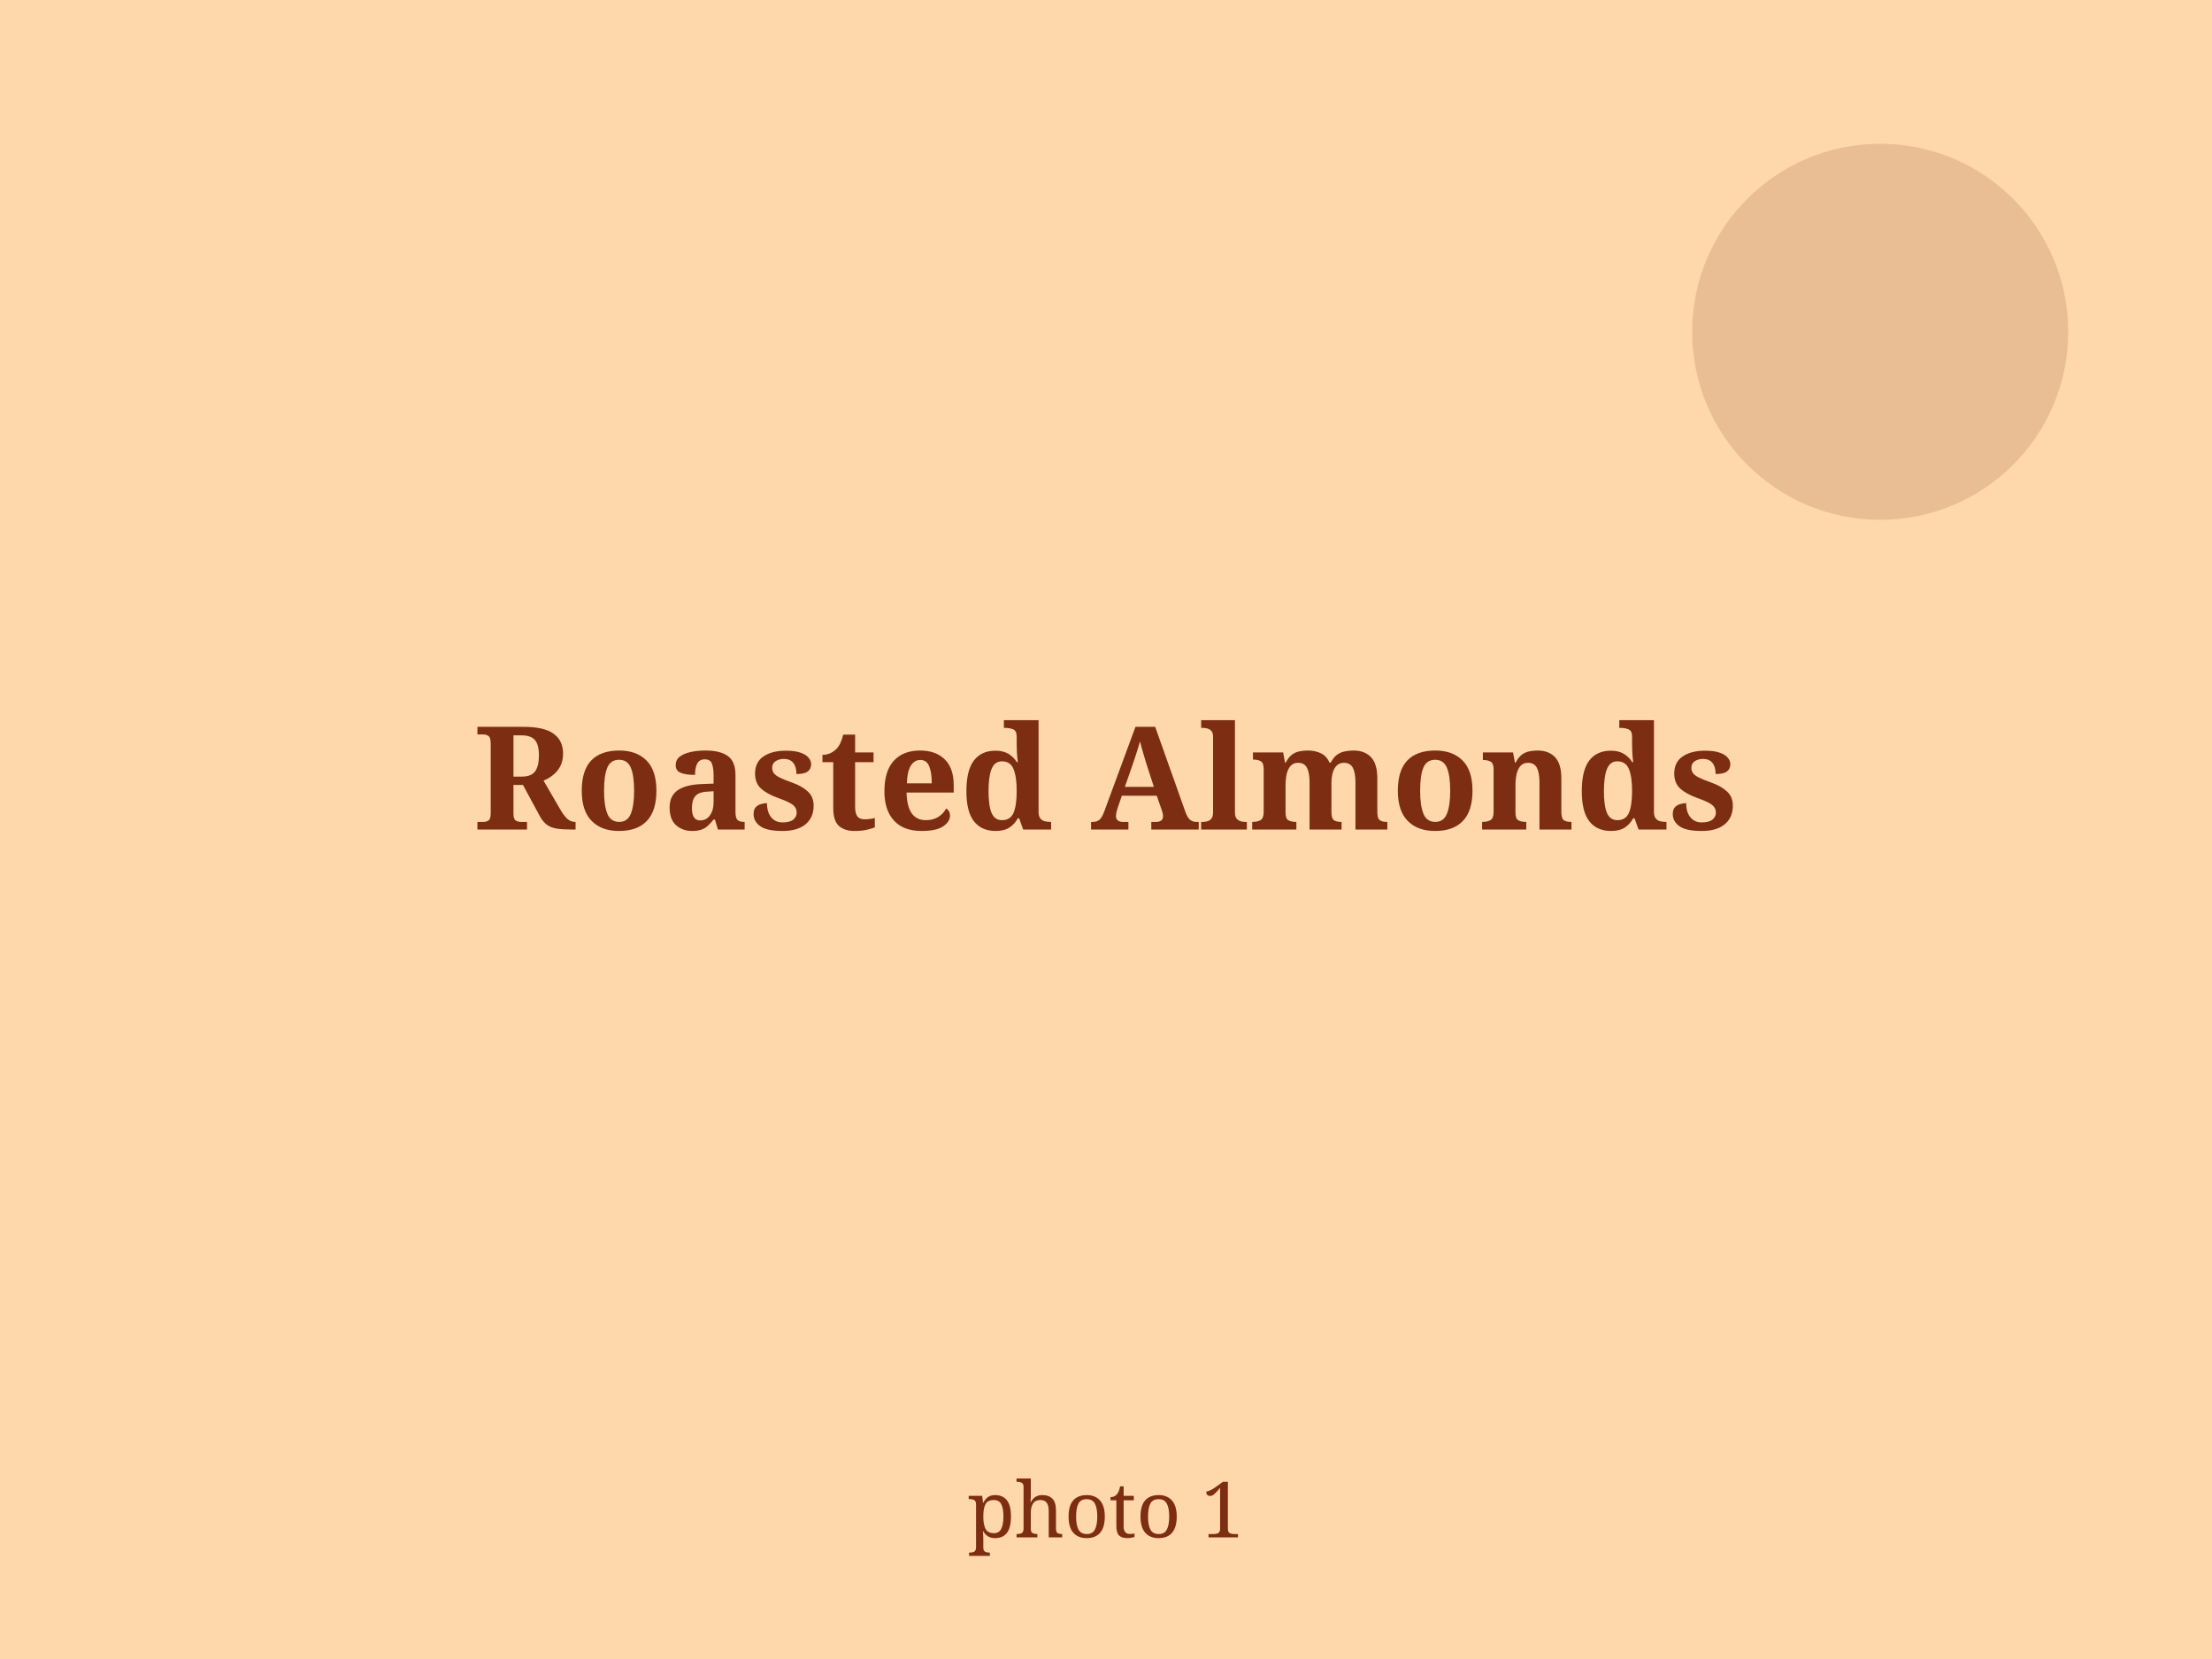
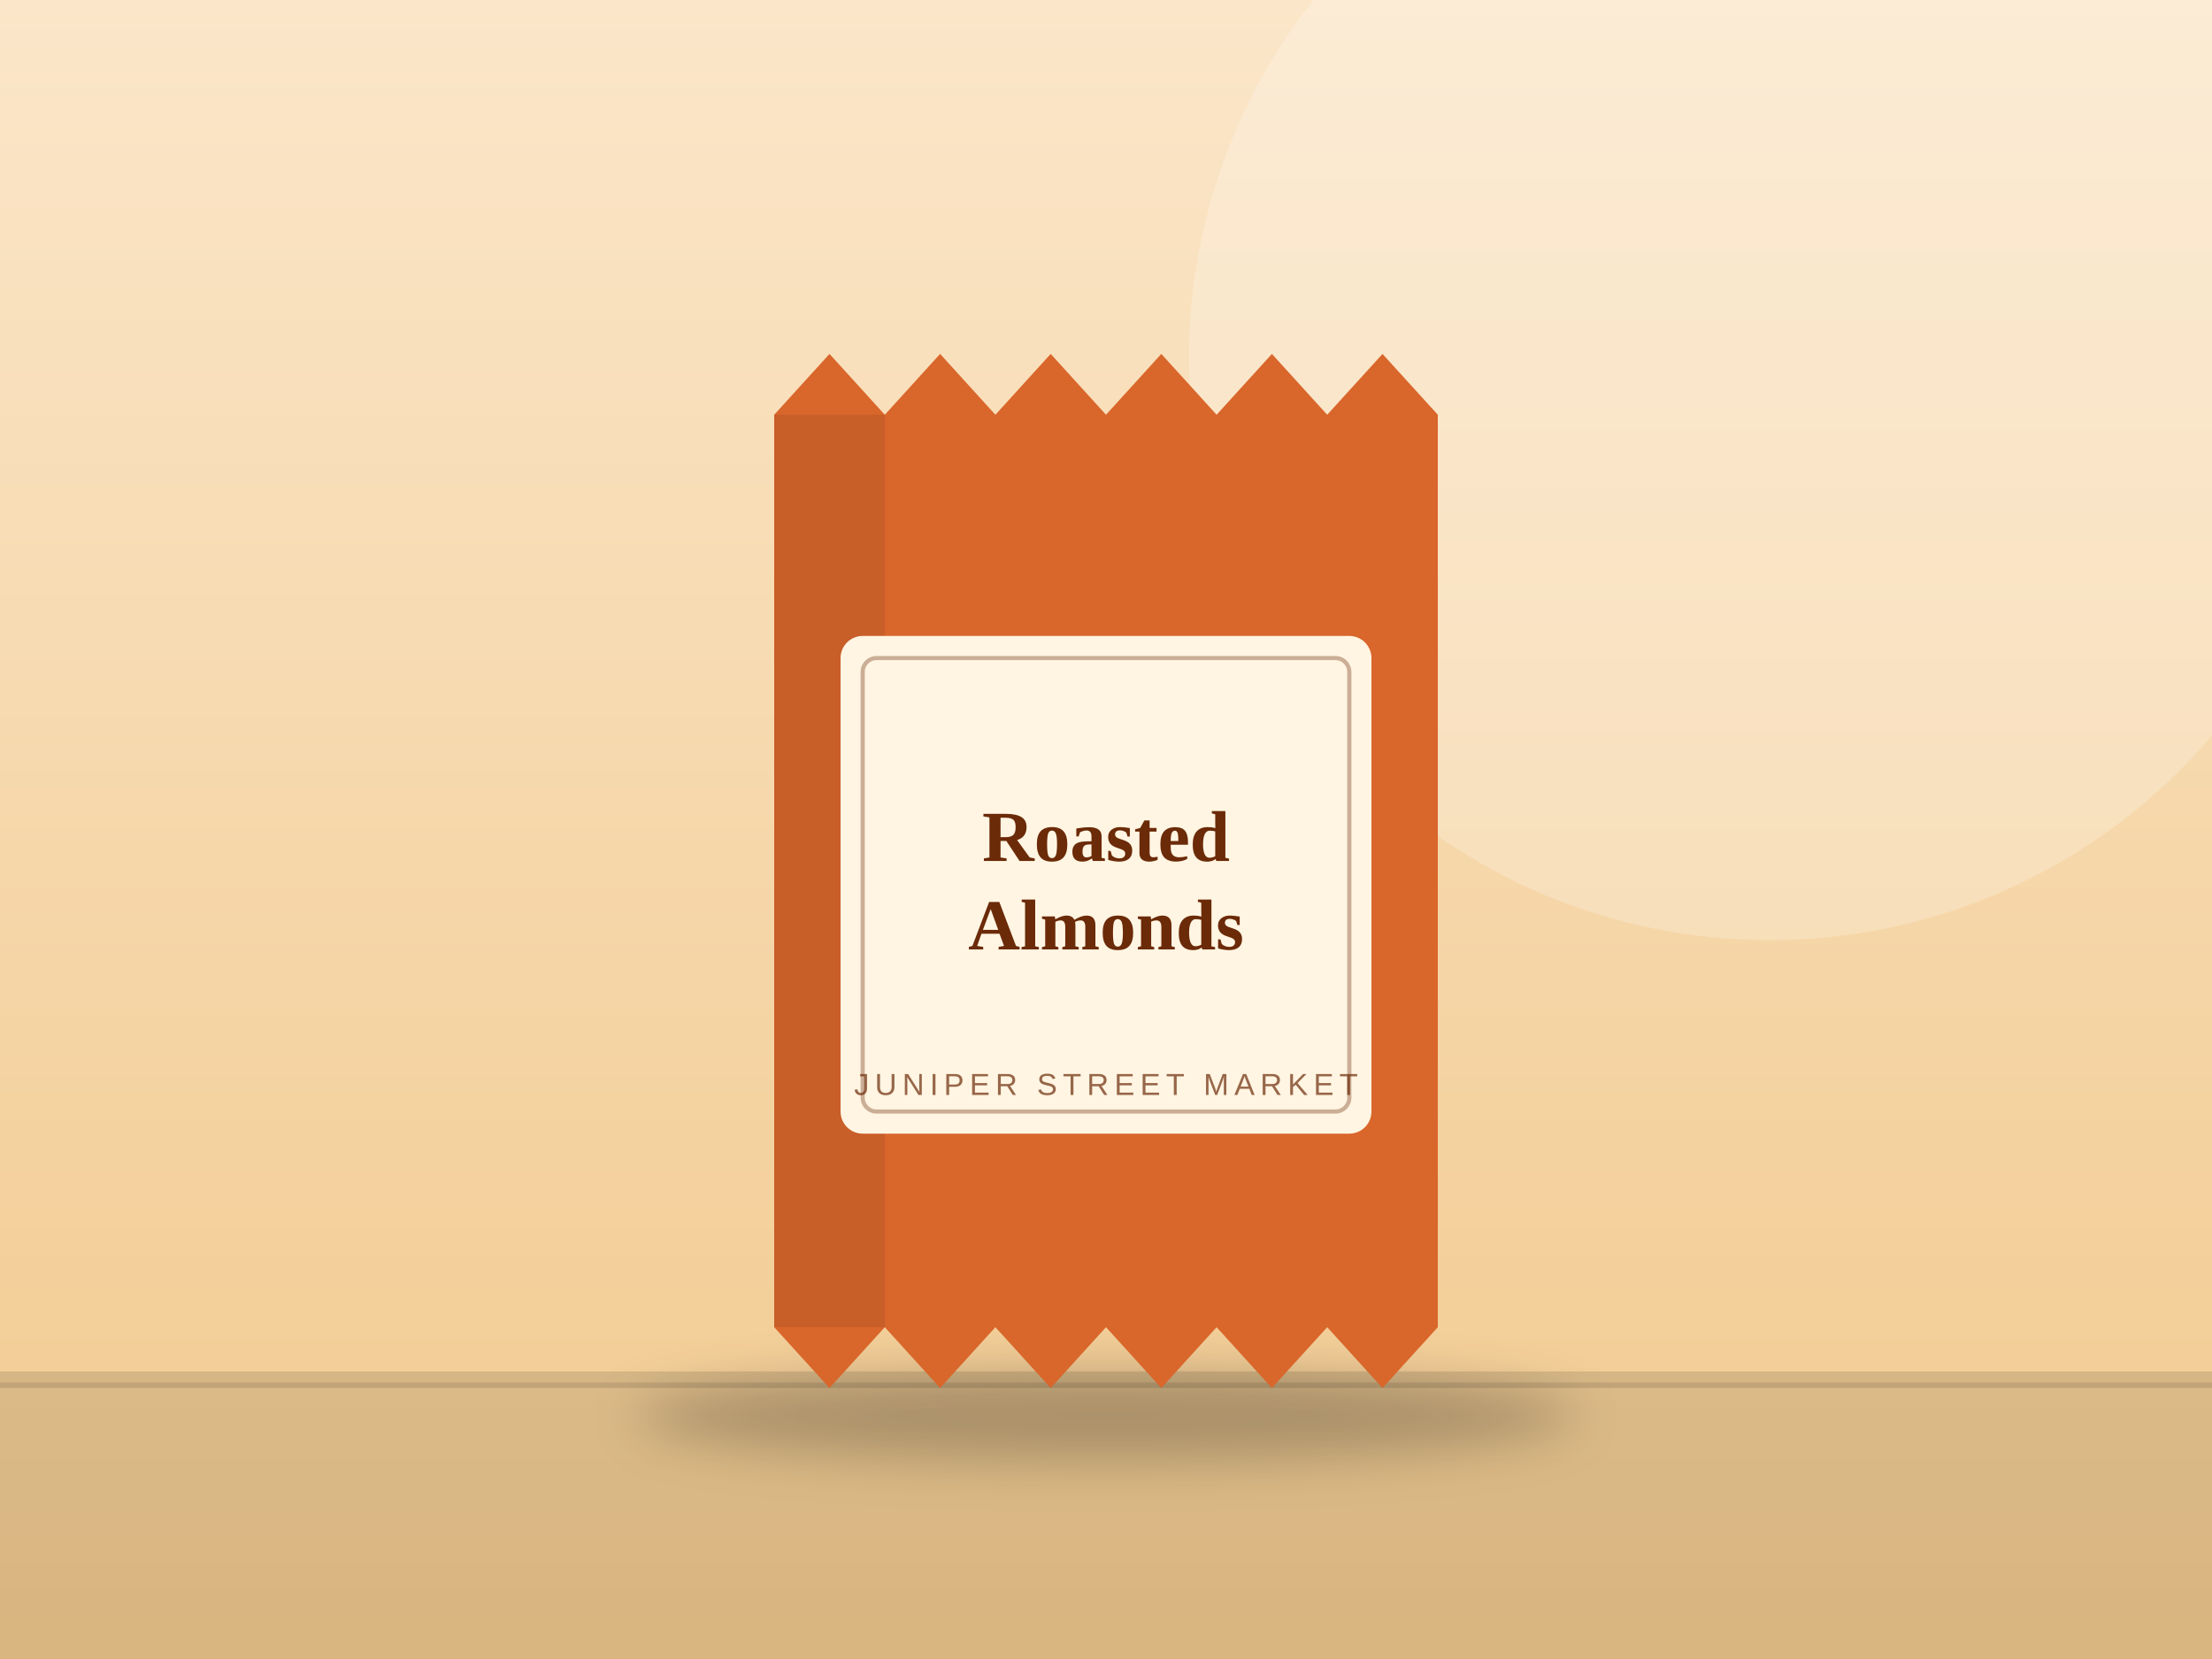
- <svg xmlns="http://www.w3.org/2000/svg" viewBox="0 0 400 300" role="img">
-   <rect width="400" height="300" fill="#fed7aa" />
-   <circle cx="340" cy="60" r="34" fill="#7c2d12" opacity="0.15" />
-   <text x="200" y="150" text-anchor="middle" font-family="Georgia, serif" font-size="26" font-weight="bold" fill="#7c2d12">Roasted Almonds</text>
-   <text x="200" y="278" text-anchor="middle" font-family="Georgia, serif" font-size="14" fill="#7c2d12">photo 1</text>
+ <svg xmlns="http://www.w3.org/2000/svg" viewBox="0 0 800 600" role="img">
+   <defs>
+     <linearGradient id="b" x1="0" y1="0" x2="0" y2="1">
+       <stop offset="0" stop-color="#fbe6c9" />
+       <stop offset="1" stop-color="#f1c98d" />
+     </linearGradient>
+     <filter id="s" x="-30%" y="-200%" width="160%" height="500%">
+       <feGaussianBlur stdDeviation="9" />
+     </filter>
+   </defs>
+   <rect width="800" height="600" fill="url(#b)" />
+   <circle cx="640" cy="130" r="210" fill="#fff" opacity="0.22" />
+   <rect y="500" width="800" height="100" fill="#000" opacity="0.10" />
+   <rect y="496" width="800" height="6" fill="#000" opacity="0.12" />
+   <ellipse cx="400" cy="512" rx="170" ry="16" fill="#000" opacity="0.22" filter="url(#s)" />
+   <g transform="translate(400 320) scale(1.0) translate(-400 -320)">
+     <path d="M280 150 l20 -22 20 22 20 -22 20 22 20 -22 20 22 20 -22 20 22 20 -22 20 22 20 -22 20 22 v330 l-20 22 -20 -22 -20 22 -20 -22 -20 22 -20 -22 -20 22 -20 -22 -20 22 -20 -22 -20 22 -20 -22z" fill="#d9662b" />
+     <path d="M280 150 h40 v330 h-40z" fill="#000" opacity="0.08" />
+     <rect x="304" y="230" width="192" height="180" rx="8" fill="#fff5e2" />
+     <rect x="312" y="238" width="176" height="164" rx="5" fill="none" stroke="#6b2a08" stroke-width="1.5" opacity="0.35" />
+     <text x="400" y="304" text-anchor="middle" dominant-baseline="middle" font-family="Georgia, 'Times New Roman', serif" font-size="26" font-weight="bold" fill="#6b2a08">Roasted</text>
+     <text x="400" y="336" text-anchor="middle" dominant-baseline="middle" font-family="Georgia, 'Times New Roman', serif" font-size="26" font-weight="bold" fill="#6b2a08">Almonds</text>
+     <text x="400" y="396" text-anchor="middle" font-family="Arial, sans-serif" font-size="11" letter-spacing="2" fill="#6b2a08" opacity="0.7">JUNIPER STREET MARKET</text>
+   </g>
</svg>
